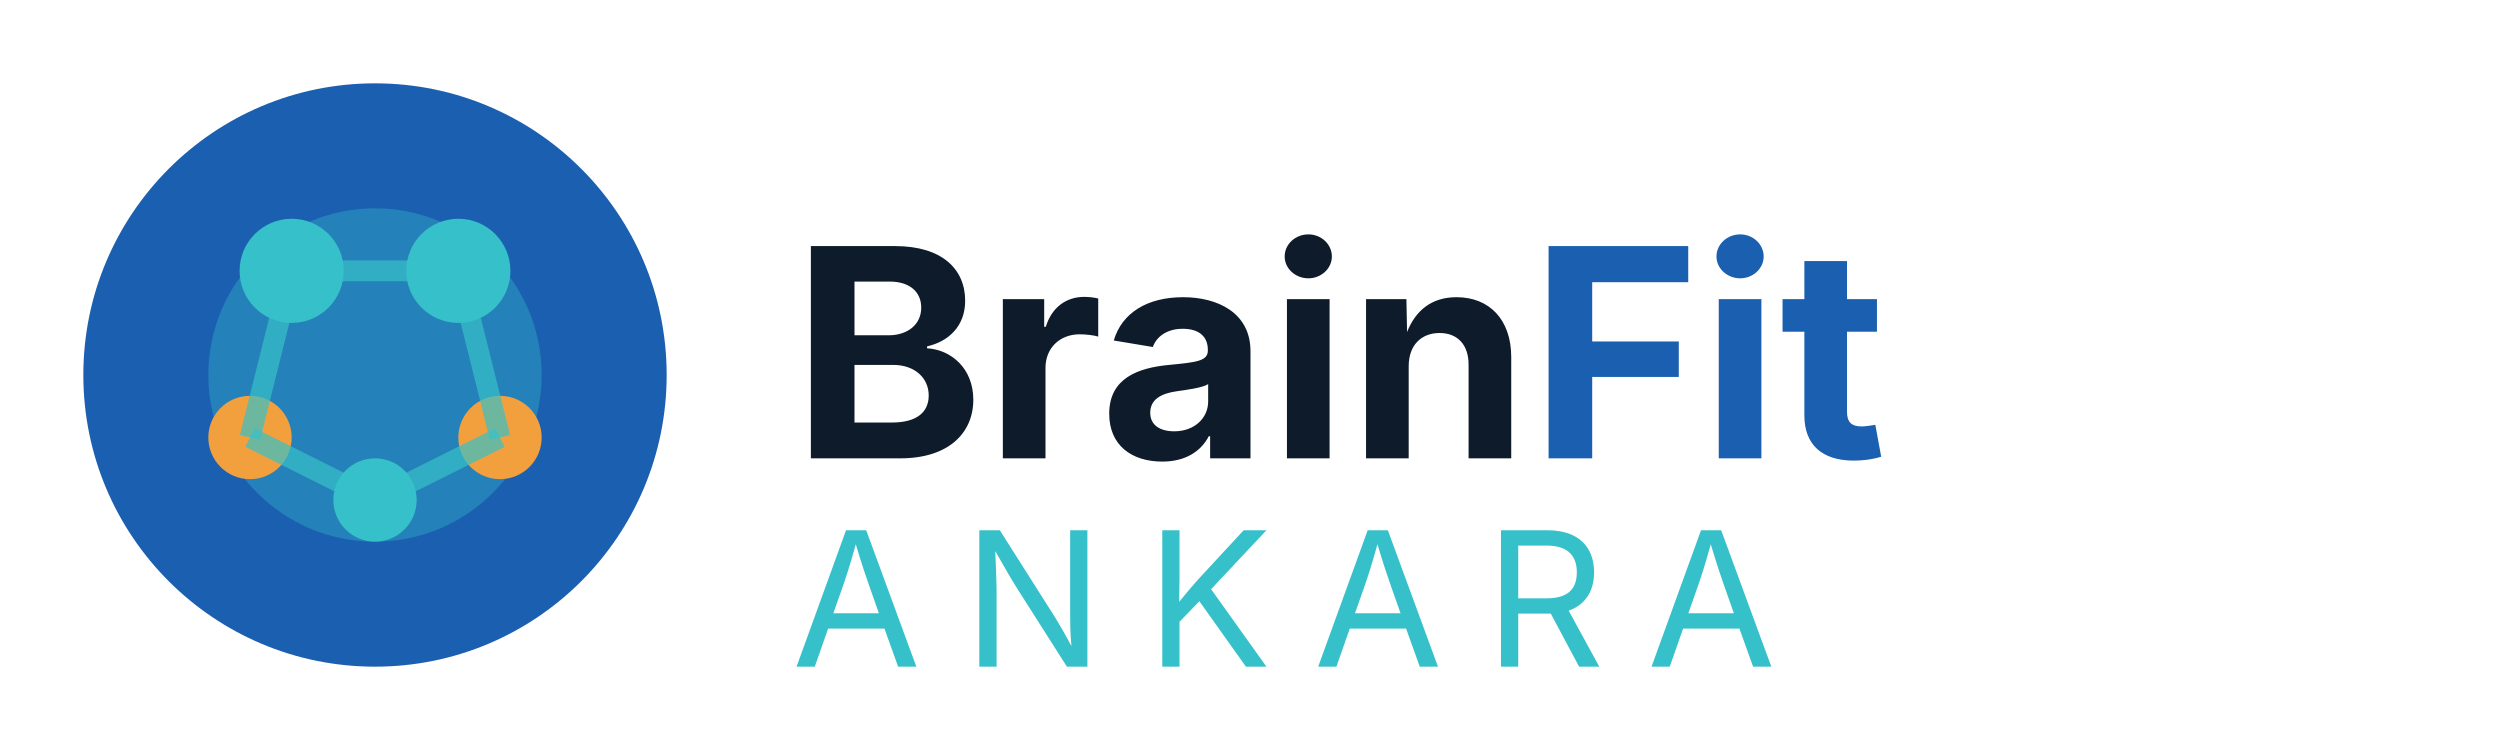
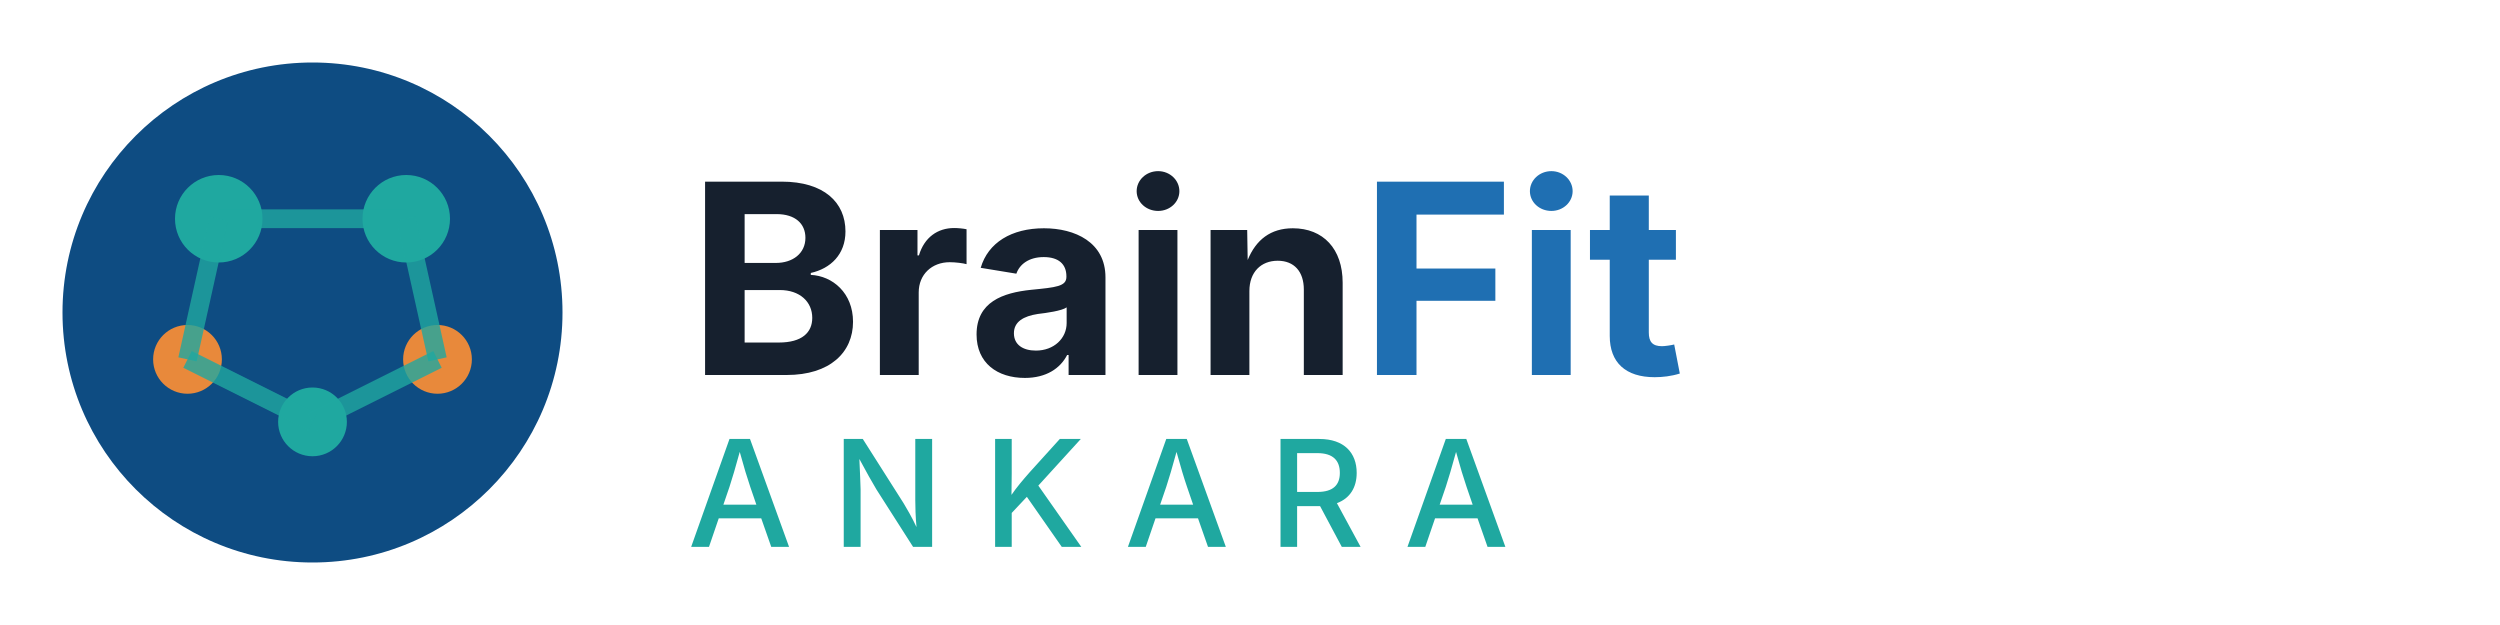
- <svg xmlns="http://www.w3.org/2000/svg" viewBox="0 0 120 36" fill="none">
-   <circle cx="18" cy="18" r="14" fill="#1B5FB0" />
-   <circle cx="18" cy="18" r="8" fill="#36C0C9" opacity="0.35" />
-   <circle cx="14" cy="13" r="2.5" fill="#36C0C9" />
-   <circle cx="22" cy="13" r="2.5" fill="#36C0C9" />
-   <circle cx="12" cy="21" r="2" fill="#F2A03D" />
-   <circle cx="18" cy="24" r="2" fill="#36C0C9" />
-   <circle cx="24" cy="21" r="2" fill="#F2A03D" />
-   <line x1="14" y1="13" x2="22" y2="13" stroke="#36C0C9" stroke-width="1" opacity="0.7" />
-   <line x1="14" y1="13" x2="12" y2="21" stroke="#36C0C9" stroke-width="1" opacity="0.7" />
-   <line x1="22" y1="13" x2="24" y2="21" stroke="#36C0C9" stroke-width="1" opacity="0.7" />
-   <line x1="12" y1="21" x2="18" y2="24" stroke="#36C0C9" stroke-width="1" opacity="0.7" />
-   <line x1="24" y1="21" x2="18" y2="24" stroke="#36C0C9" stroke-width="1" opacity="0.7" />
-   <text x="38" y="22" font-family="-apple-system, BlinkMacSystemFont, 'Segoe UI', sans-serif" font-weight="700" font-size="14" fill="#0E1B2A">Brain<tspan fill="#1B5FB0">Fit</tspan>
+ <svg xmlns="http://www.w3.org/2000/svg" viewBox="0 0 160 40" fill="none">
+   <circle cx="20" cy="20" r="16" fill="#0E4C82" />
+   <circle cx="14" cy="14" r="2.8" fill="#1FA8A0" />
+   <circle cx="26" cy="14" r="2.8" fill="#1FA8A0" />
+   <circle cx="12" cy="23" r="2.2" fill="#E8893B" />
+   <circle cx="20" cy="27" r="2.2" fill="#1FA8A0" />
+   <circle cx="28" cy="23" r="2.2" fill="#E8893B" />
+   <line x1="14" y1="14" x2="26" y2="14" stroke="#1FA8A0" stroke-width="1.2" opacity="0.8" />
+   <line x1="14" y1="14" x2="12" y2="23" stroke="#1FA8A0" stroke-width="1.2" opacity="0.8" />
+   <line x1="26" y1="14" x2="28" y2="23" stroke="#1FA8A0" stroke-width="1.2" opacity="0.8" />
+   <line x1="12" y1="23" x2="20" y2="27" stroke="#1FA8A0" stroke-width="1.2" opacity="0.8" />
+   <line x1="28" y1="23" x2="20" y2="27" stroke="#1FA8A0" stroke-width="1.2" opacity="0.8" />
+   <text x="44" y="24" font-family="-apple-system,BlinkMacSystemFont,'Segoe UI',sans-serif" font-weight="700" font-size="17" fill="#16202E">Brain<tspan fill="#1F6FB2">Fit</tspan>
  </text>
-   <text x="38" y="32" font-family="-apple-system, BlinkMacSystemFont, 'Segoe UI', sans-serif" font-weight="400" font-size="9" fill="#36C0C9" letter-spacing="2">ANKARA</text>
+   <text x="44" y="35" font-family="-apple-system,BlinkMacSystemFont,'Segoe UI',sans-serif" font-weight="500" font-size="9.5" fill="#1FA8A0" letter-spacing="2.5">ANKARA</text>
</svg>
